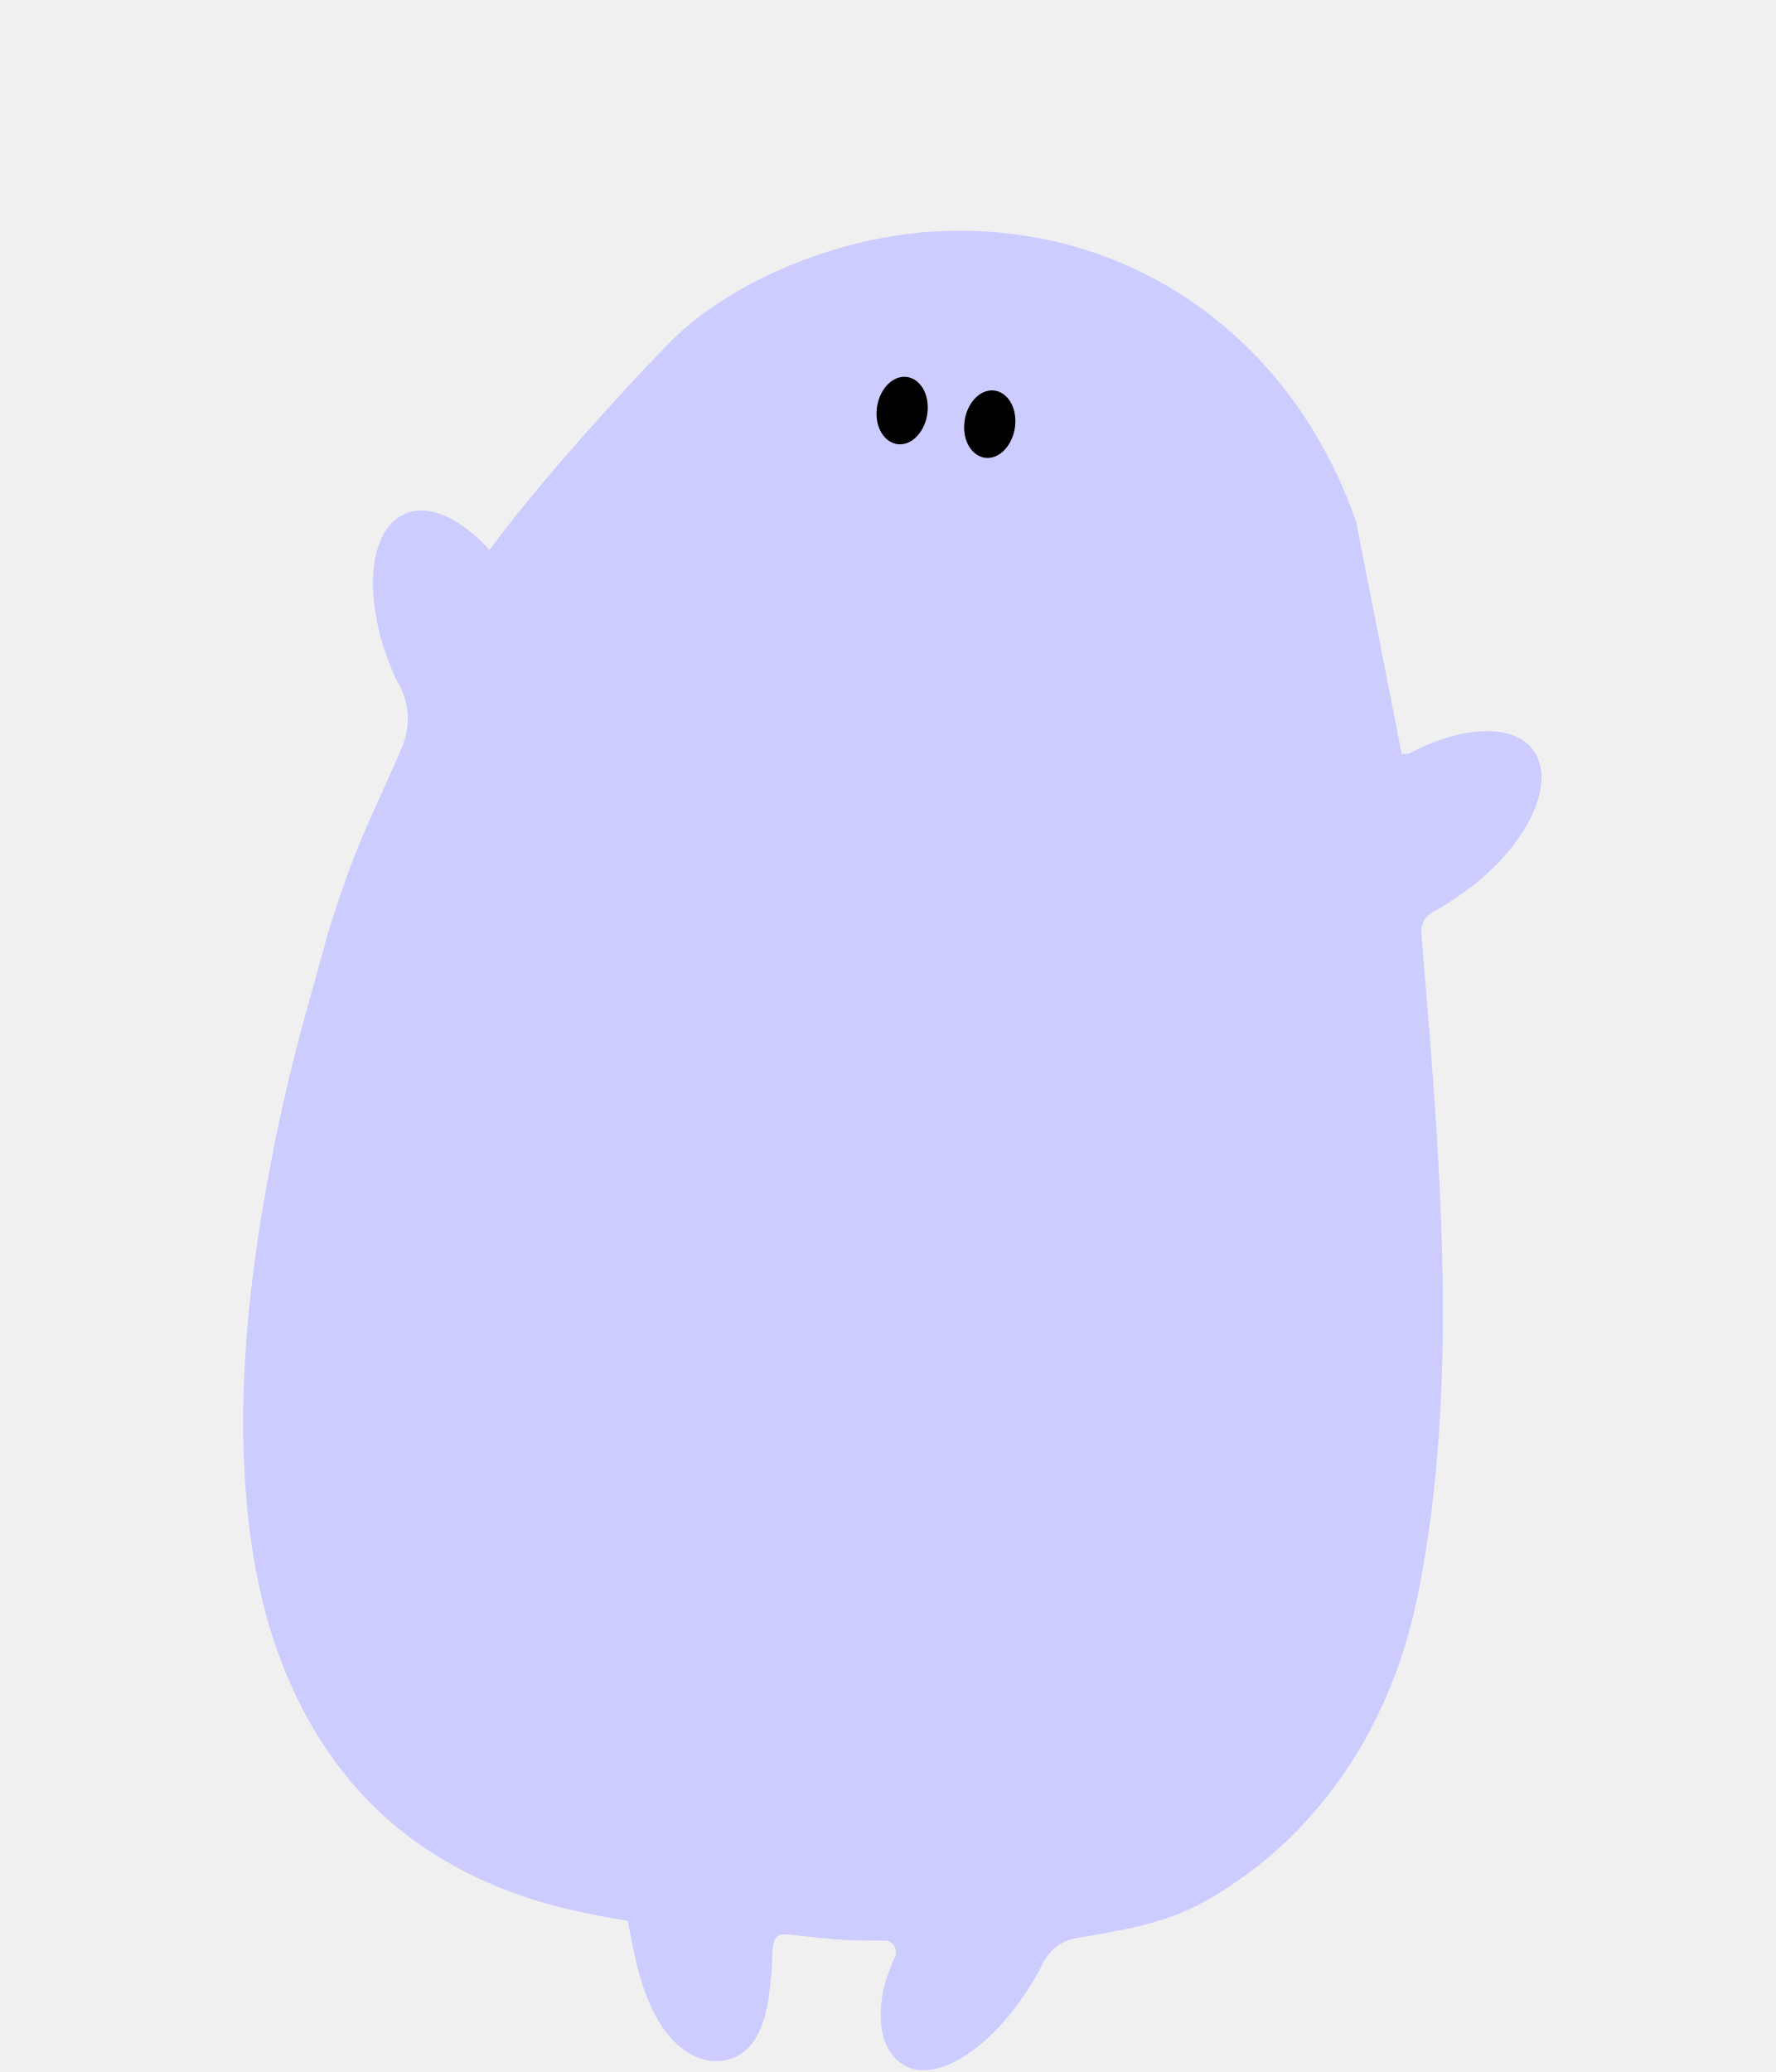
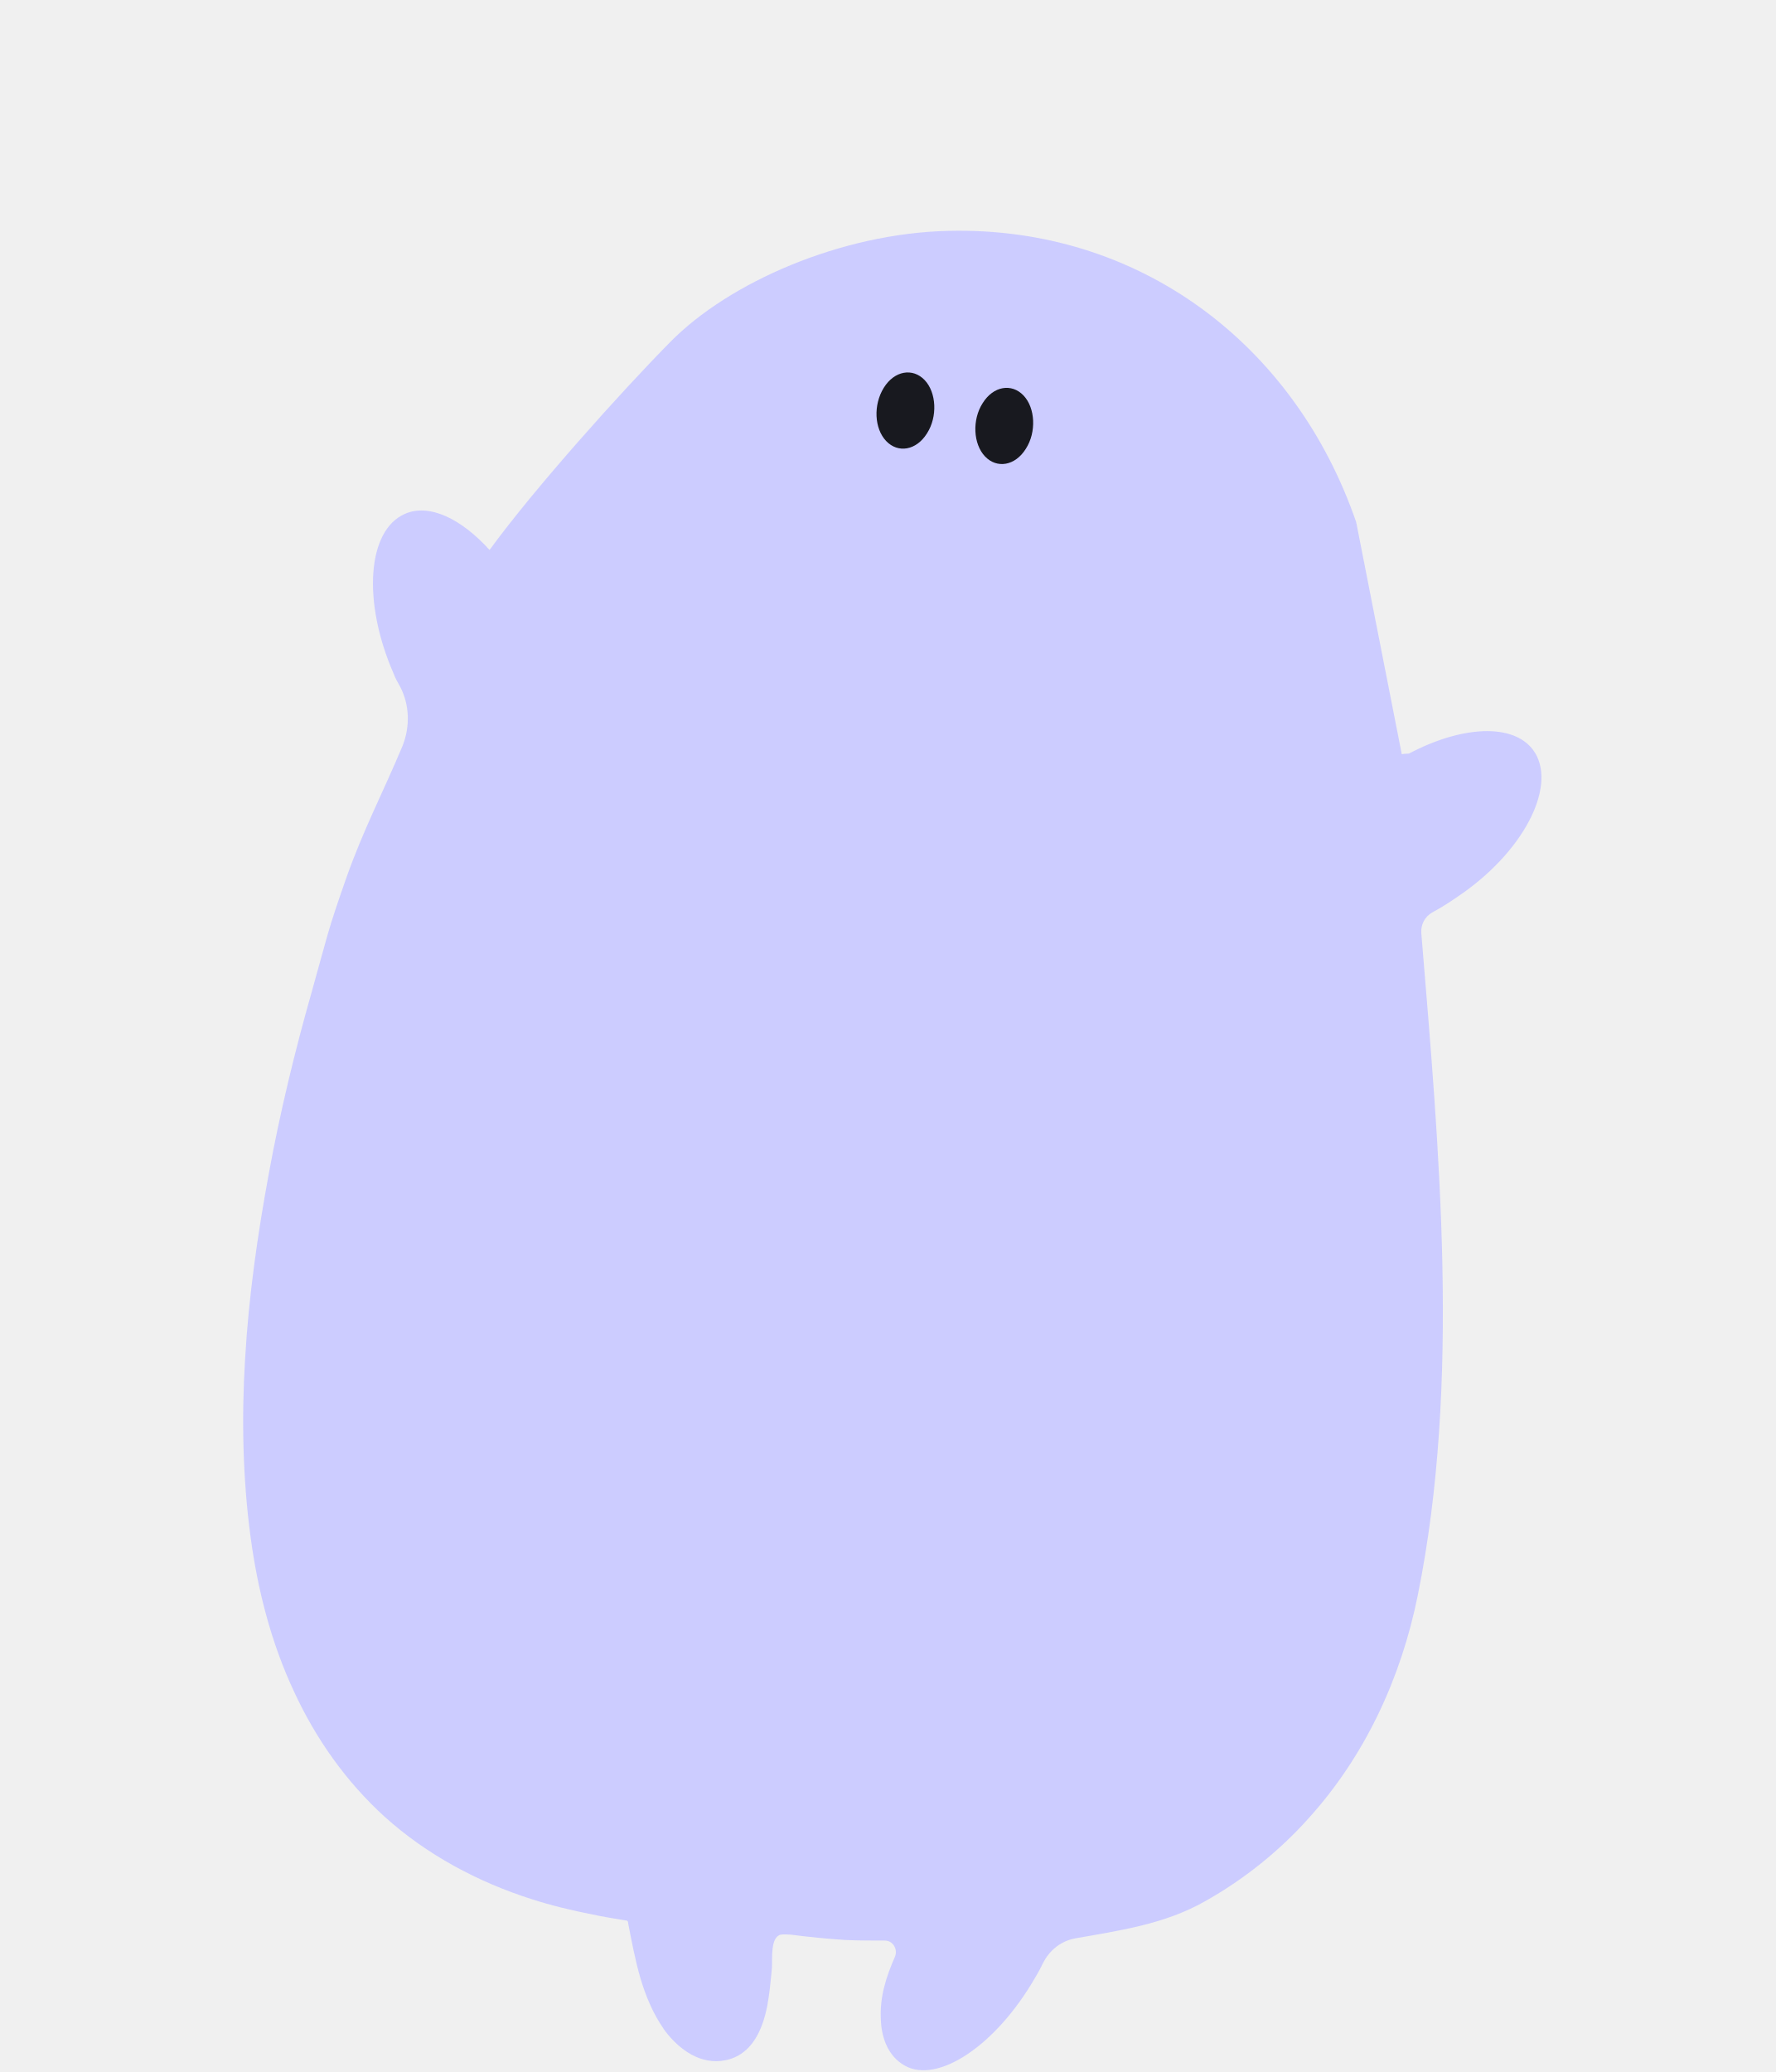
<svg xmlns="http://www.w3.org/2000/svg" version="1.1" id="圖層_1" x="0px" y="0px" viewBox="0 0 300 350" style="enable-background:new 0 0 300 350;" xml:space="preserve">
  <style type="text/css">
	.st0{fill:#A52224;}
	.st1{fill:#D93030;}
- 	.st2{fill:none;stroke:#040000;stroke-width:4.276;stroke-linecap:round;stroke-linejoin:round;stroke-miterlimit:10;}
+ 	.st2{fill:none;stroke:#18191F;stroke-width:4.276;stroke-linecap:round;stroke-linejoin:round;stroke-miterlimit:10;}
	.st3{fill:#E83C3C;}
- 	.st4{fill:none;stroke:#040000;stroke-width:5.404;stroke-linecap:round;stroke-linejoin:round;stroke-miterlimit:10;}
- 	.st5{fill:#6460FF;}
- 	.st6{fill:#CCCCFF;}
- 	.st7{fill:url(#SVGID_1_);}
- 	.st8{fill:#FF353B;}
- 	.st9{fill:#FFFFFF;}
- 	.st10{fill:#F08E93;}
- 	.st11{fill:#DB9451;}
- 	.st12{fill:#F4B55E;}
- 	.st13{fill:#EC6519;}
- 	.st14{fill:#EF7C33;}
- 	.st15{fill:#CCCCCC;}
- 	.st16{fill:#E6E6E5;}
- 	.st17{fill:#B75320;}
- 	.st18{fill:#B3B3B3;}
- 	.st19{fill-rule:evenodd;clip-rule:evenodd;fill:#4D4D4D;}
- 	.st20{fill:#4D4D4D;}
- 	.st21{fill:#323333;}
- 	.st22{fill:#9C4623;}
- 	.st23{fill-rule:evenodd;clip-rule:evenodd;fill:#CBE8F0;}
- 	.st24{fill-rule:evenodd;clip-rule:evenodd;fill:#E1F0F3;}
- 	.st25{fill-rule:evenodd;clip-rule:evenodd;fill:#9ECCD5;}
- 	.st26{fill-rule:evenodd;clip-rule:evenodd;fill:#323333;}
- 	.st27{fill-rule:evenodd;clip-rule:evenodd;fill:#666666;}
- 	.st28{fill:none;stroke:#F4B55E;stroke-width:2.051;stroke-linecap:round;stroke-linejoin:round;stroke-miterlimit:10;}
- 	.st29{fill:#231F20;}
+ 	.st4{fill:none;stroke:#18191F;stroke-width:5.404;stroke-linecap:round;stroke-linejoin:round;stroke-miterlimit:10;}
+ 	.st5{fill:#F08E93;}
+ 	.st6{fill:#18191F;}
+ 	.st7{fill:#FF353B;}
+ 	.st8{fill:#FFFFFF;}
+ 	.st9{fill:#23B5F3;}
+ 	.st10{fill:#CCCCFF;}
+ 	.st11{fill:#6460FF;}
+ 	.st12{fill:#DB9451;}
+ 	.st13{fill:#F4B55E;}
+ 	.st14{fill:#EC6519;}
+ 	.st15{fill:#EF7C33;}
+ 	.st16{fill:#CCCCCC;}
+ 	.st17{fill:#E6E6E5;}
+ 	.st18{fill:#B75320;}
+ 	.st19{fill:#B3B3B3;}
+ 	.st20{fill-rule:evenodd;clip-rule:evenodd;fill:#4D4D4D;}
+ 	.st21{fill:#4D4D4D;}
+ 	.st22{fill:#323333;}
+ 	.st23{fill:#9C4623;}
+ 	.st24{fill-rule:evenodd;clip-rule:evenodd;fill:#CBE8F0;}
+ 	.st25{fill-rule:evenodd;clip-rule:evenodd;fill:#E1F0F3;}
+ 	.st26{fill-rule:evenodd;clip-rule:evenodd;fill:#9ECCD5;}
+ 	.st27{fill-rule:evenodd;clip-rule:evenodd;fill:#323333;}
+ 	.st28{fill-rule:evenodd;clip-rule:evenodd;fill:#666666;}
+ 	.st29{fill:none;stroke:#F4B55E;stroke-width:2.051;stroke-linecap:round;stroke-linejoin:round;stroke-miterlimit:10;}
	.st30{fill:#C7B79C;}
	.st31{fill:#D4C9B4;}
	.st32{fill:#51524E;}
	.st33{fill:#E1E1E1;}
	.st34{fill:#43312B;}
	.st35{fill:#C6C6C6;}
	.st36{fill:#AAAAAA;}
	.st37{fill:#939393;}
	.st38{fill:#E0E0E0;}
	.st39{fill:#2B451C;}
	.st40{fill:#395527;}
- 	.st41{fill:none;stroke:#040000;stroke-width:5.353;stroke-linecap:round;stroke-linejoin:round;stroke-miterlimit:10;}
- 	.st42{fill:none;stroke:#040000;stroke-width:4.5;stroke-linecap:round;stroke-linejoin:round;stroke-miterlimit:10;}
- 	.st43{fill:#040000;}
- 	.st44{fill:url(#SVGID_2_);}
- 	.st45{fill:none;stroke:#F4B55E;stroke-width:2.378;stroke-linecap:round;stroke-linejoin:round;stroke-miterlimit:10;}
- 	.st46{fill:none;stroke:#F4B55E;stroke-width:3.459;stroke-linecap:round;stroke-linejoin:round;stroke-miterlimit:10;}
- 	.st47{fill:none;stroke:#000000;stroke-width:4.5;stroke-linecap:round;stroke-linejoin:round;stroke-miterlimit:10;}
- 	.st48{fill:url(#SVGID_3_);}
- 	.st49{fill:#FF9398;}
- 	.st50{fill:url(#SVGID_4_);}
- 	.st51{fill:none;stroke:#000000;stroke-width:4.5;stroke-linecap:round;stroke-miterlimit:10;}
- 	.st52{fill:url(#SVGID_5_);}
- 	.st53{fill:none;stroke:#040000;stroke-width:4.024;stroke-linecap:round;stroke-linejoin:round;stroke-miterlimit:10;}
- 	.st54{fill:none;stroke:#F4B55E;stroke-width:1.562;stroke-linecap:round;stroke-linejoin:round;stroke-miterlimit:10;}
- 	.st55{fill:none;stroke:#040000;stroke-width:3.058;stroke-linecap:round;stroke-linejoin:round;stroke-miterlimit:10;}
- 	.st56{fill:none;stroke:#040000;stroke-width:2.748;stroke-linecap:round;stroke-linejoin:round;stroke-miterlimit:10;}
+ 	.st41{fill:none;stroke:#18191F;stroke-width:5.353;stroke-linecap:round;stroke-linejoin:round;stroke-miterlimit:10;}
+ 	.st42{fill:none;stroke:#18191F;stroke-width:4.5;stroke-linecap:round;stroke-linejoin:round;stroke-miterlimit:10;}
+ 	.st43{fill:none;stroke:#F4B55E;stroke-width:2.378;stroke-linecap:round;stroke-linejoin:round;stroke-miterlimit:10;}
+ 	.st44{fill:none;stroke:#F4B55E;stroke-width:3.459;stroke-linecap:round;stroke-linejoin:round;stroke-miterlimit:10;}
+ 	.st45{fill:#FF9398;}
+ 	.st46{fill:none;stroke:#18191F;stroke-width:4.5;stroke-linecap:round;stroke-miterlimit:10;}
+ 	.st47{fill:none;stroke:#18191F;stroke-width:4.024;stroke-linecap:round;stroke-linejoin:round;stroke-miterlimit:10;}
+ 	.st48{fill:none;stroke:#F4B55E;stroke-width:1.562;stroke-linecap:round;stroke-linejoin:round;stroke-miterlimit:10;}
+ 	.st49{fill:none;stroke:#18191F;stroke-width:3.058;stroke-linecap:round;stroke-linejoin:round;stroke-miterlimit:10;}
+ 	.st50{fill:none;stroke:#18191F;stroke-width:2.748;stroke-linecap:round;stroke-linejoin:round;stroke-miterlimit:10;}
</style>
-   <path class="st6" d="M259,126.7c-3.4-4.6-12.1-4.1-21,0.6c-0.7,0-1.2,0.1-1.2,0.1l-7.6-38.7c0-0.2-0.1-0.3-0.1-0.5  c-10.4-30.2-36.8-50-68.9-49.2c-18.1,0.4-37.1,8.7-47,18.8c-8.3,8.4-23,24.8-30.5,35.1c-4.8-5.3-10.2-7.9-14.3-6.1  c-6.4,2.8-7.2,14.9-1.9,27c0.3,0.8,0.7,1.5,1.1,2.2c1.6,3.1,1.7,6.7,0.4,10c-3.4,8.1-6.6,14.1-9.5,22.3c-3.3,9.4-3.1,9.5-5.8,19.1  c-2.9,10.2-5.4,20.5-7.3,30.9c-1.9,10.3-3.4,20.8-4,31.3c-0.6,9.9-0.4,20,0.9,29.8c1.2,9.1,3.5,18.1,7.4,26.4  c3.7,8,8.8,15.2,15.3,21.1c7.1,6.4,15.7,11,24.8,13.9c3.4,1.1,6.8,1.9,10.3,2.6c1.9,0.4,3.8,0.7,5.6,1c0.1,0,0.2,0,0.3,0.1  c0.1,0.1,0.1,0.2,0.1,0.3c0.6,3.1,1.2,6.3,2.1,9.4c0.9,3,2.1,5.9,3.9,8.5c0,0.1,0.2,0.2,0.2,0.3c2.4,3.2,6.1,5.9,10.3,5  c4.4-0.9,6.2-5.1,7-9.1c0.4-2.1,0.6-4.3,0.8-6.5c0.1-1.5-0.3-5.2,1.5-5.6c0.6-0.1,1.1,0,1.7,0c3.1,0.4,6.1,0.7,9.2,0.9  c2.2,0.1,4.4,0.1,6.7,0.1c1.3,0,2.2,1.4,1.7,2.7c-1.5,3.4-2.6,6.8-2.4,10.6c0.1,3.1,1.2,6.2,4,7.8c5.6,3.2,15.5-3.4,22.1-14.9  c0.5-0.8,0.9-1.6,1.3-2.4c1.1-2.2,3.1-3.8,5.6-4.2c7.4-1.3,15-2.4,21.7-6.2c6.6-3.7,12.6-8.5,17.6-14.1  c9.5-10.5,15.6-23.7,18.4-37.6c7.3-36,3.6-75.5,0.6-111.9c-0.1-1.4,0.6-2.8,1.9-3.5c1.7-0.9,3.5-2.1,5.2-3.3  C257.9,143.2,263.1,132.3,259,126.7z" />
-   <path d="M149.2,65.9c1.6-2.5,4.3-3,6.1-1.1c1.8,1.9,1.9,5.5,0.3,8c-1.6,2.5-4.3,3-6.1,1.1S147.6,68.4,149.2,65.9z" />
-   <path d="M164,68.2c1.6-2.5,4.3-3,6.1-1.1c1.8,1.9,1.9,5.5,0.3,8c-1.6,2.5-4.3,3-6.1,1.1S162.4,70.7,164,68.2z" />
+   <path class="st10" d="M259,126.7c-3.4-4.6-12.1-4.1-21,0.6c-0.7,0-1.2,0.1-1.2,0.1l-7.6-38.7c0-0.2-0.1-0.3-0.1-0.5  c-10.4-30.2-36.8-50-68.9-49.2c-18.1,0.4-37.1,8.7-47,18.8c-8.3,8.4-23,24.8-30.5,35.1c-4.8-5.3-10.2-7.9-14.3-6.1  c-6.4,2.8-7.2,14.9-1.9,27c0.3,0.8,0.7,1.5,1.1,2.2c1.6,3.1,1.7,6.7,0.4,10c-3.4,8.1-6.6,14.1-9.5,22.3c-3.3,9.4-3.1,9.5-5.8,19.1  c-2.9,10.2-5.4,20.5-7.3,30.9c-1.9,10.3-3.4,20.8-4,31.3c-0.6,9.9-0.4,20,0.9,29.8c1.2,9.1,3.5,18.1,7.4,26.4  c3.7,8,8.8,15.2,15.3,21.1c7.1,6.4,15.7,11,24.8,13.9c3.4,1.1,6.8,1.9,10.3,2.6c1.9,0.4,3.8,0.7,5.6,1c0.1,0,0.2,0,0.3,0.1  c0.1,0.1,0.1,0.2,0.1,0.3c0.6,3.1,1.2,6.3,2.1,9.4c0.9,3,2.1,5.9,3.9,8.5c0,0.1,0.2,0.2,0.2,0.3c2.4,3.2,6.1,5.9,10.3,5  c4.4-0.9,6.2-5.1,7-9.1c0.4-2.1,0.6-4.3,0.8-6.5c0.1-1.5-0.3-5.2,1.5-5.6c0.6-0.1,1.1,0,1.7,0c3.1,0.4,6.1,0.7,9.2,0.9  c2.2,0.1,4.4,0.1,6.7,0.1c1.3,0,2.2,1.4,1.7,2.7c-1.5,3.4-2.6,6.8-2.4,10.6c0.1,3.1,1.2,6.2,4,7.8c5.6,3.2,15.5-3.4,22.1-14.9  c0.5-0.8,0.9-1.6,1.3-2.4c1.1-2.2,3.1-3.8,5.6-4.2c7.4-1.3,15-2.4,21.7-6.2c6.6-3.7,12.6-8.5,17.6-14.1  c9.5-10.5,15.6-23.7,18.4-37.6c7.3-36,3.6-75.5,0.6-111.9c-0.1-1.4,0.6-2.8,1.9-3.5c1.7-0.9,3.5-2.1,5.2-3.3  C257.9,143.2,263.1,132.3,259,126.7z" />
+   <path class="st6" d="M149.3,65.5c1.8-2.9,4.9-3.4,6.9-1.3c2,2.1,2.2,6.2,0.4,9c-1.8,2.9-4.9,3.4-6.9,1.3  C147.7,72.4,147.5,68.4,149.3,65.5z" />
+   <path class="st6" d="M166,68.1c1.8-2.9,4.9-3.4,6.9-1.3c2,2.1,2.2,6.2,0.4,9c-1.8,2.9-4.9,3.4-6.9,1.3C164.4,75,164.2,70.9,166,68.1  z" />
</svg>
